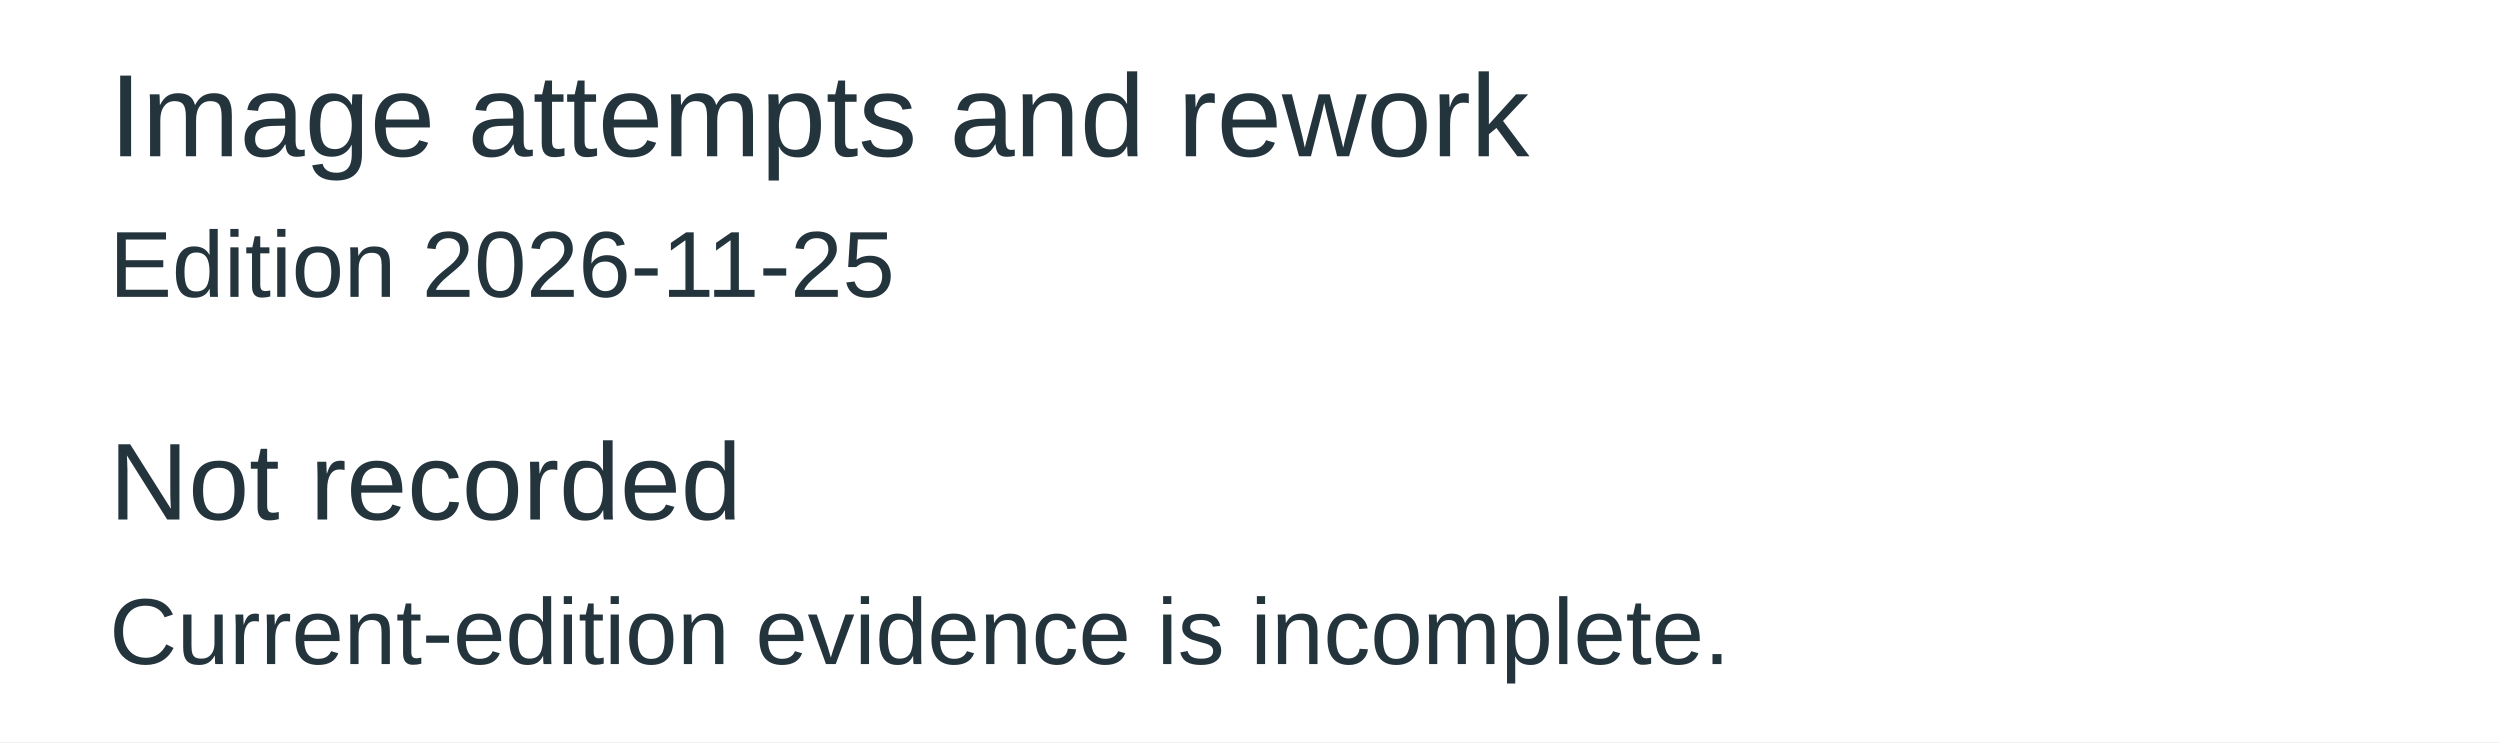
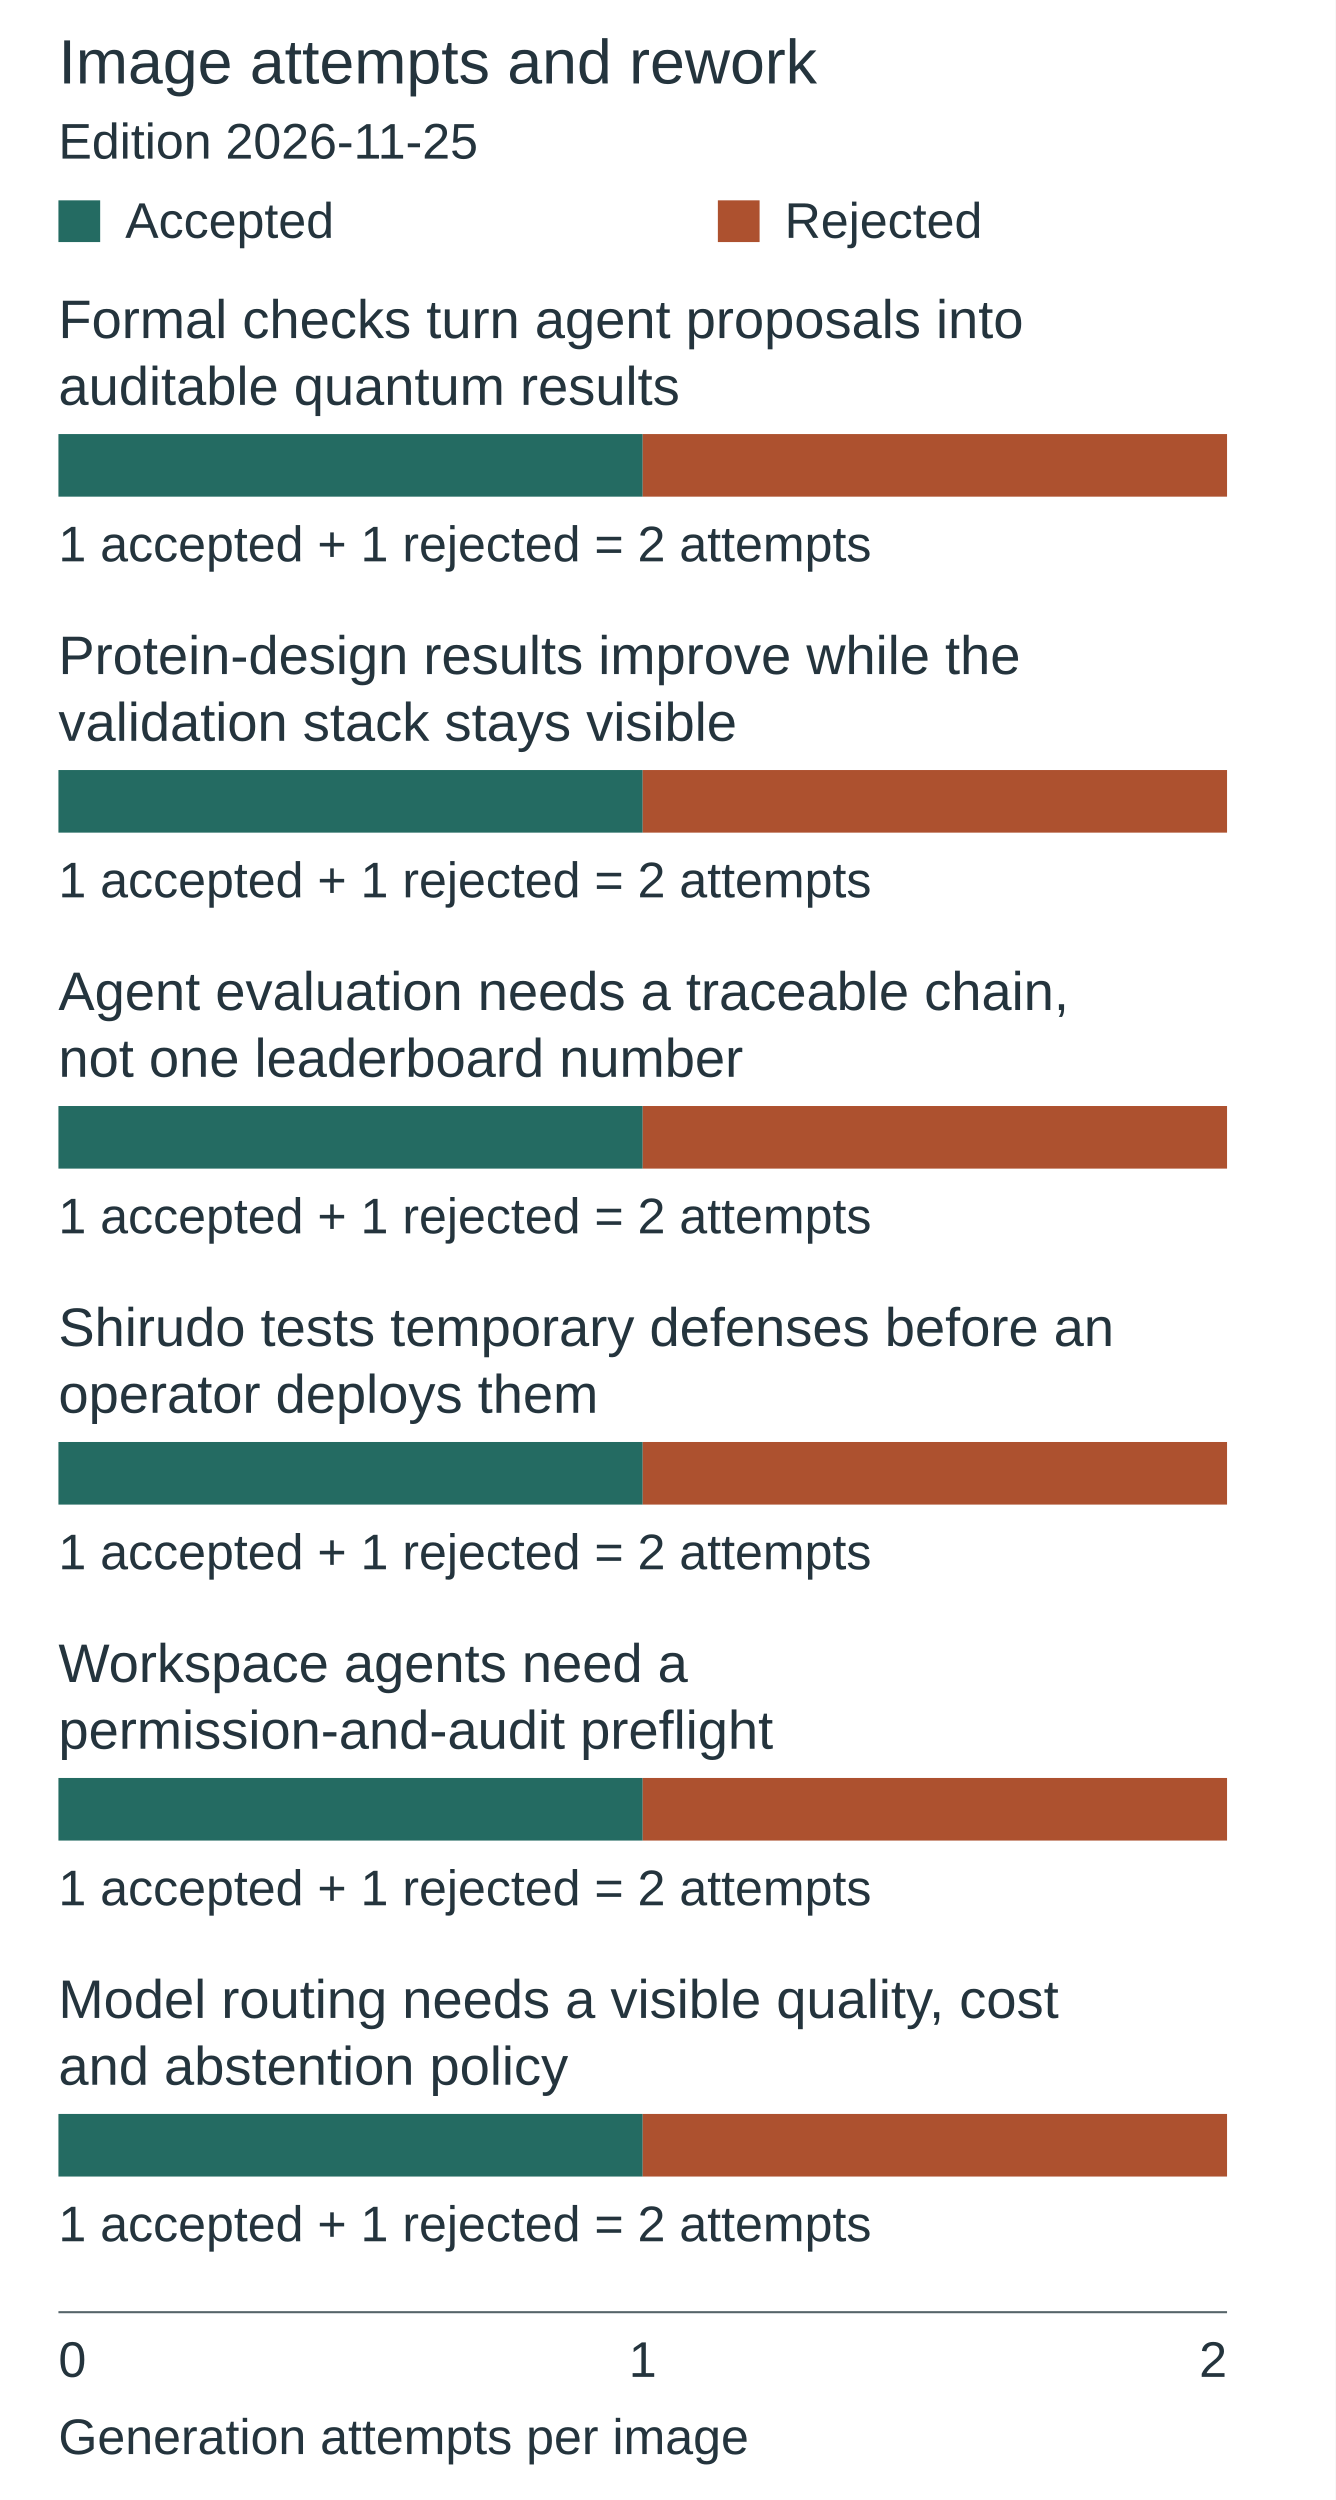
- <svg xmlns="http://www.w3.org/2000/svg" width="640" height="190" viewBox="0 0 640 190" role="img" aria-labelledby="title desc">
-   <rect width="640" height="190" fill="#ffffff" />
+ <svg xmlns="http://www.w3.org/2000/svg" width="640" height="1198" viewBox="0 0 640 1198" role="img" aria-labelledby="title desc">
+   <rect width="640" height="1198" fill="#ffffff" />
  <g font-family="Arial, sans-serif" fill="#24343d">
    <text x="28" y="40" font-size="30">Image attempts and rework</text>
    <text x="28" y="76" font-size="24">Edition 2026-11-25</text>
-     <text x="28" y="133" font-size="28">Not recorded</text>
-     <text x="28" y="170" font-size="24">Current-edition evidence is incomplete.</text>
+     <rect x="28" y="96" width="20" height="20" fill="#246b62" />
+     <text x="60" y="114" font-size="24">Accepted</text>
+     <rect x="344" y="96" width="20" height="20" fill="#ad512f" />
+     <text x="376" y="114" font-size="24">Rejected</text>
+     <text x="28" y="162" font-size="26">Formal checks turn agent proposals into</text>
+     <text x="28" y="194" font-size="26">auditable quantum results</text>
+     <rect x="28" y="208" width="280" height="30" fill="#246b62" />
+     <rect x="308" y="208" width="280" height="30" fill="#ad512f" />
+     <text x="28" y="269" font-size="24">1 accepted + 1 rejected = 2 attempts</text>
+     <text x="28" y="323" font-size="26">Protein-design results improve while the</text>
+     <text x="28" y="355" font-size="26">validation stack stays visible</text>
+     <rect x="28" y="369" width="280" height="30" fill="#246b62" />
+     <rect x="308" y="369" width="280" height="30" fill="#ad512f" />
+     <text x="28" y="430" font-size="24">1 accepted + 1 rejected = 2 attempts</text>
+     <text x="28" y="484" font-size="26">Agent evaluation needs a traceable chain,</text>
+     <text x="28" y="516" font-size="26">not one leaderboard number</text>
+     <rect x="28" y="530" width="280" height="30" fill="#246b62" />
+     <rect x="308" y="530" width="280" height="30" fill="#ad512f" />
+     <text x="28" y="591" font-size="24">1 accepted + 1 rejected = 2 attempts</text>
+     <text x="28" y="645" font-size="26">Shirudo tests temporary defenses before an</text>
+     <text x="28" y="677" font-size="26">operator deploys them</text>
+     <rect x="28" y="691" width="280" height="30" fill="#246b62" />
+     <rect x="308" y="691" width="280" height="30" fill="#ad512f" />
+     <text x="28" y="752" font-size="24">1 accepted + 1 rejected = 2 attempts</text>
+     <text x="28" y="806" font-size="26">Workspace agents need a</text>
+     <text x="28" y="838" font-size="26">permission-and-audit preflight</text>
+     <rect x="28" y="852" width="280" height="30" fill="#246b62" />
+     <rect x="308" y="852" width="280" height="30" fill="#ad512f" />
+     <text x="28" y="913" font-size="24">1 accepted + 1 rejected = 2 attempts</text>
+     <text x="28" y="967" font-size="26">Model routing needs a visible quality, cost</text>
+     <text x="28" y="999" font-size="26">and abstention policy</text>
+     <rect x="28" y="1013" width="280" height="30" fill="#246b62" />
+     <rect x="308" y="1013" width="280" height="30" fill="#ad512f" />
+     <text x="28" y="1074" font-size="24">1 accepted + 1 rejected = 2 attempts</text>
+     <line x1="28" y1="1108" x2="588" y2="1108" stroke="#56656a" />
+     <text x="28" y="1139" font-size="24" text-anchor="start">0</text>
+     <text x="308" y="1139" font-size="24" text-anchor="middle">1</text>
+     <text x="588" y="1139" font-size="24" text-anchor="end">2</text>
+     <text x="28" y="1176" font-size="24">Generation attempts per image</text>
  </g>
</svg>
